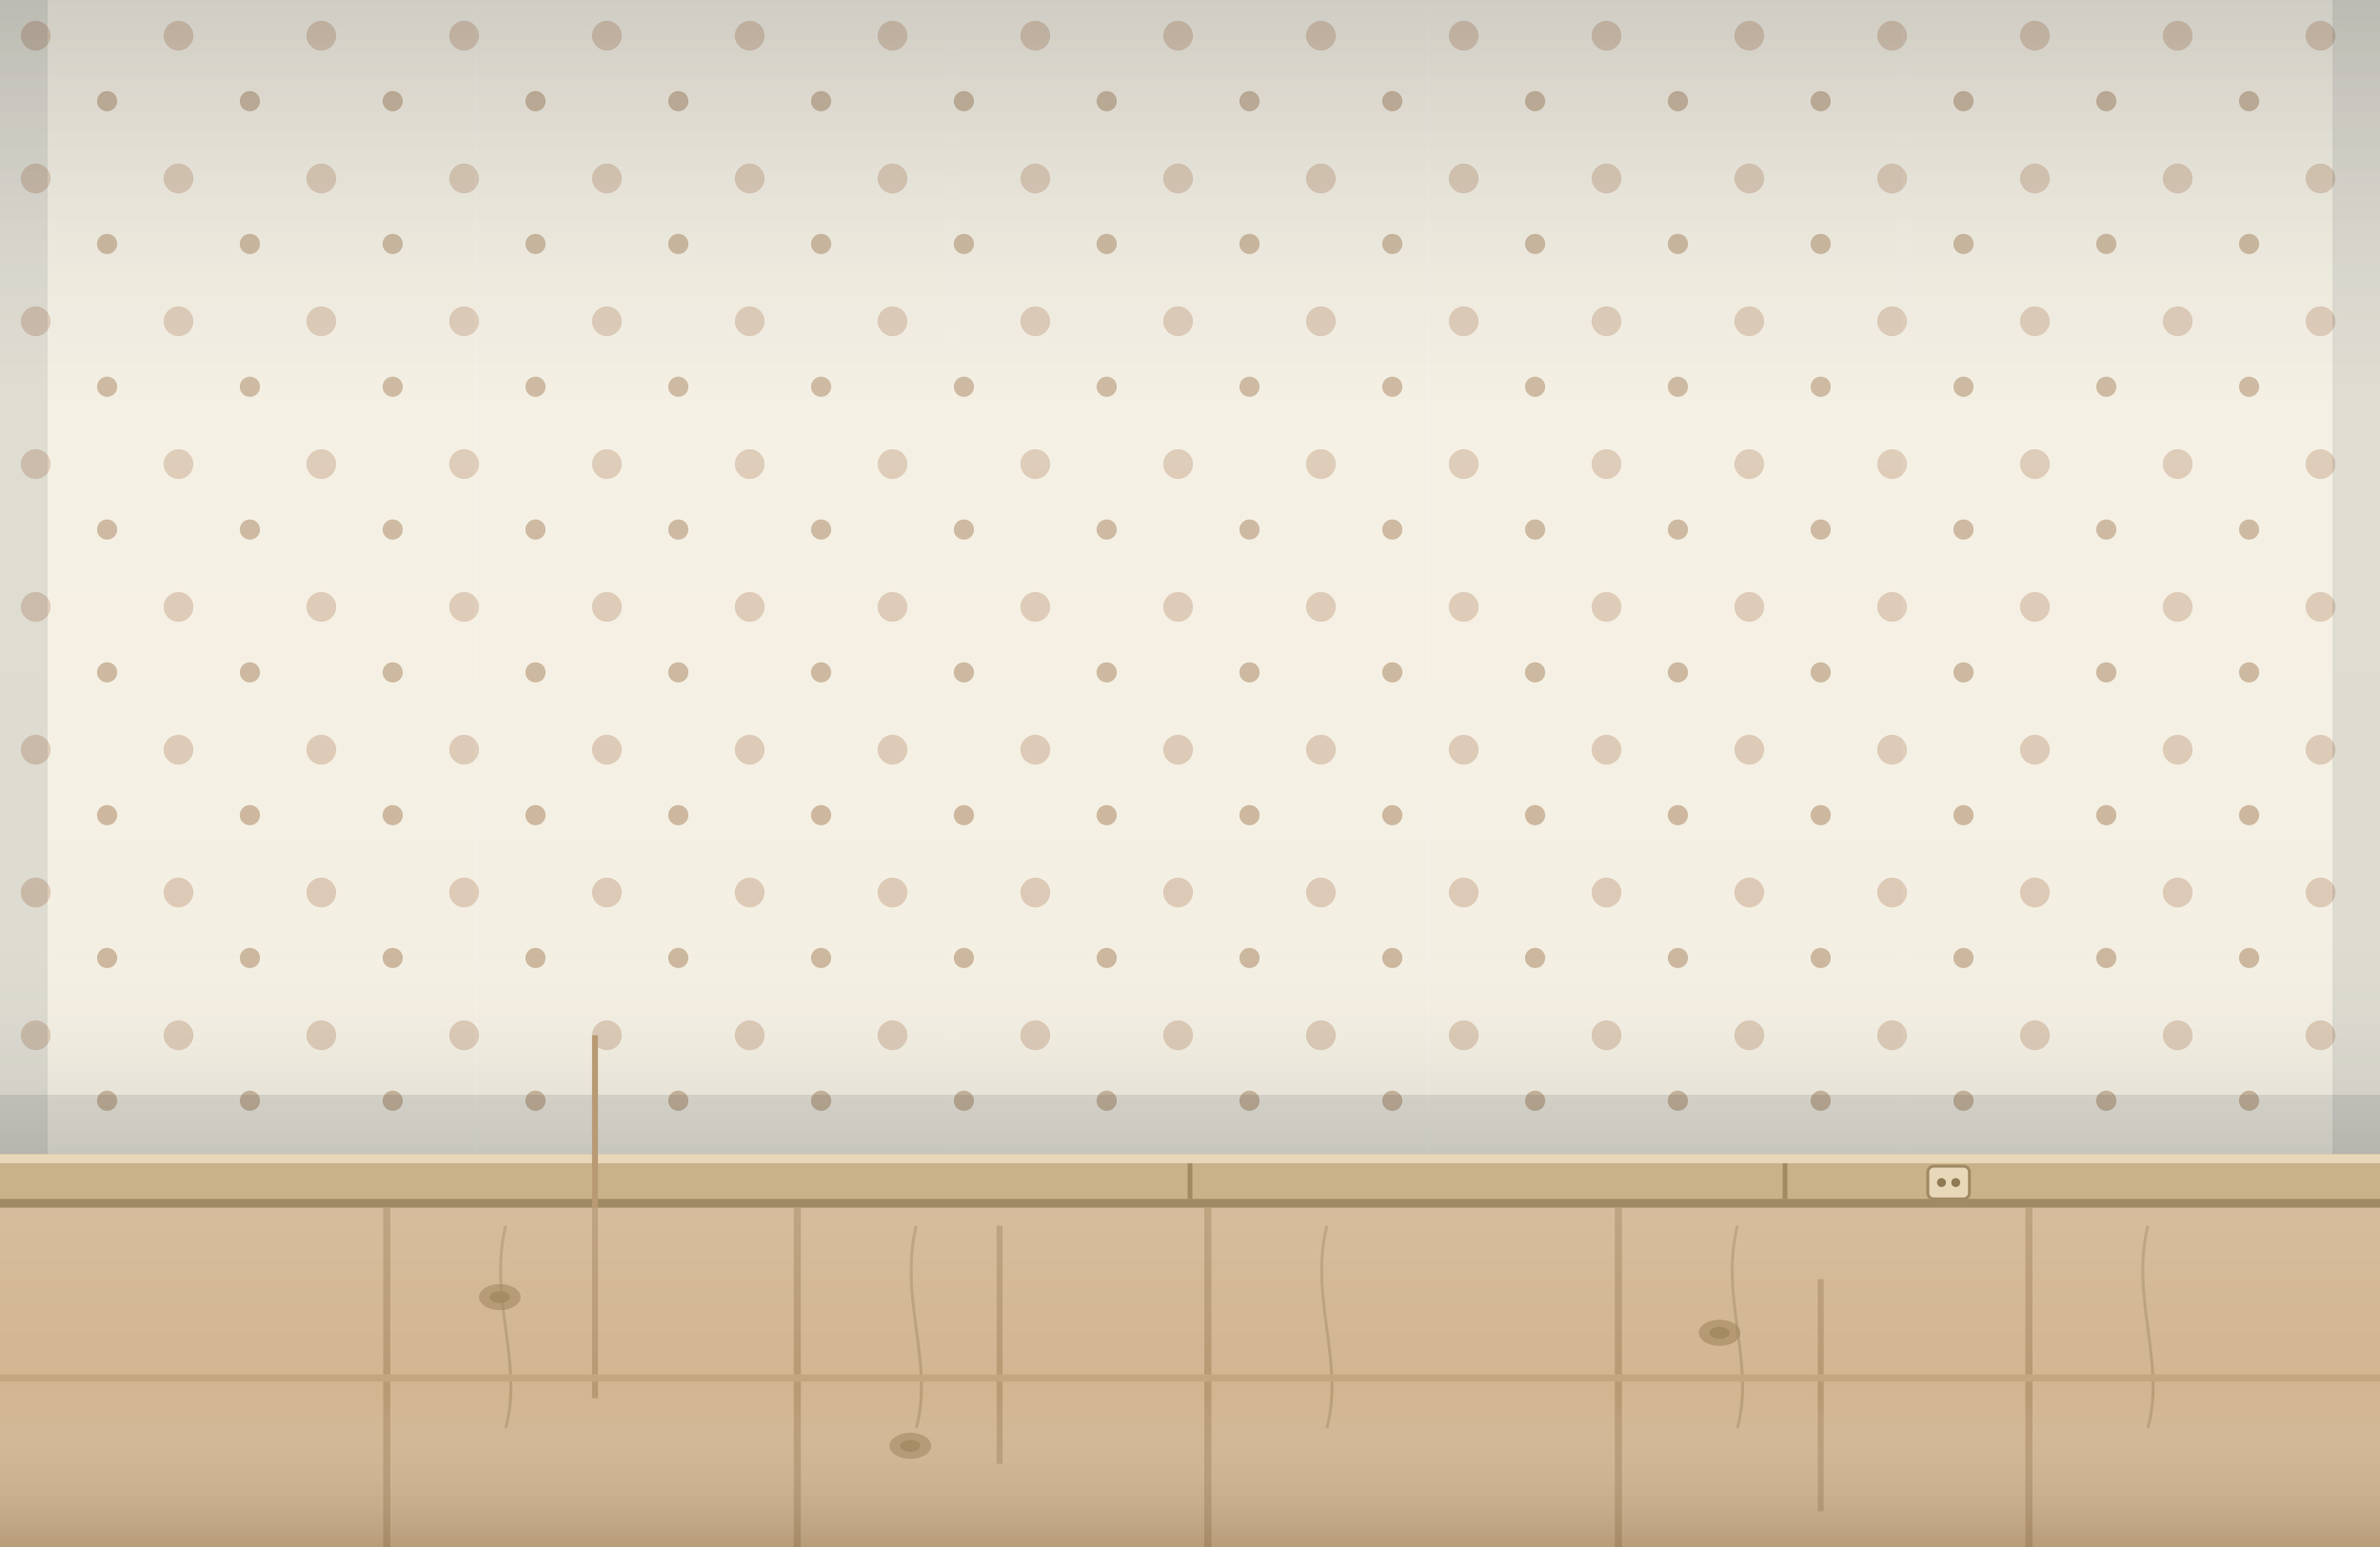
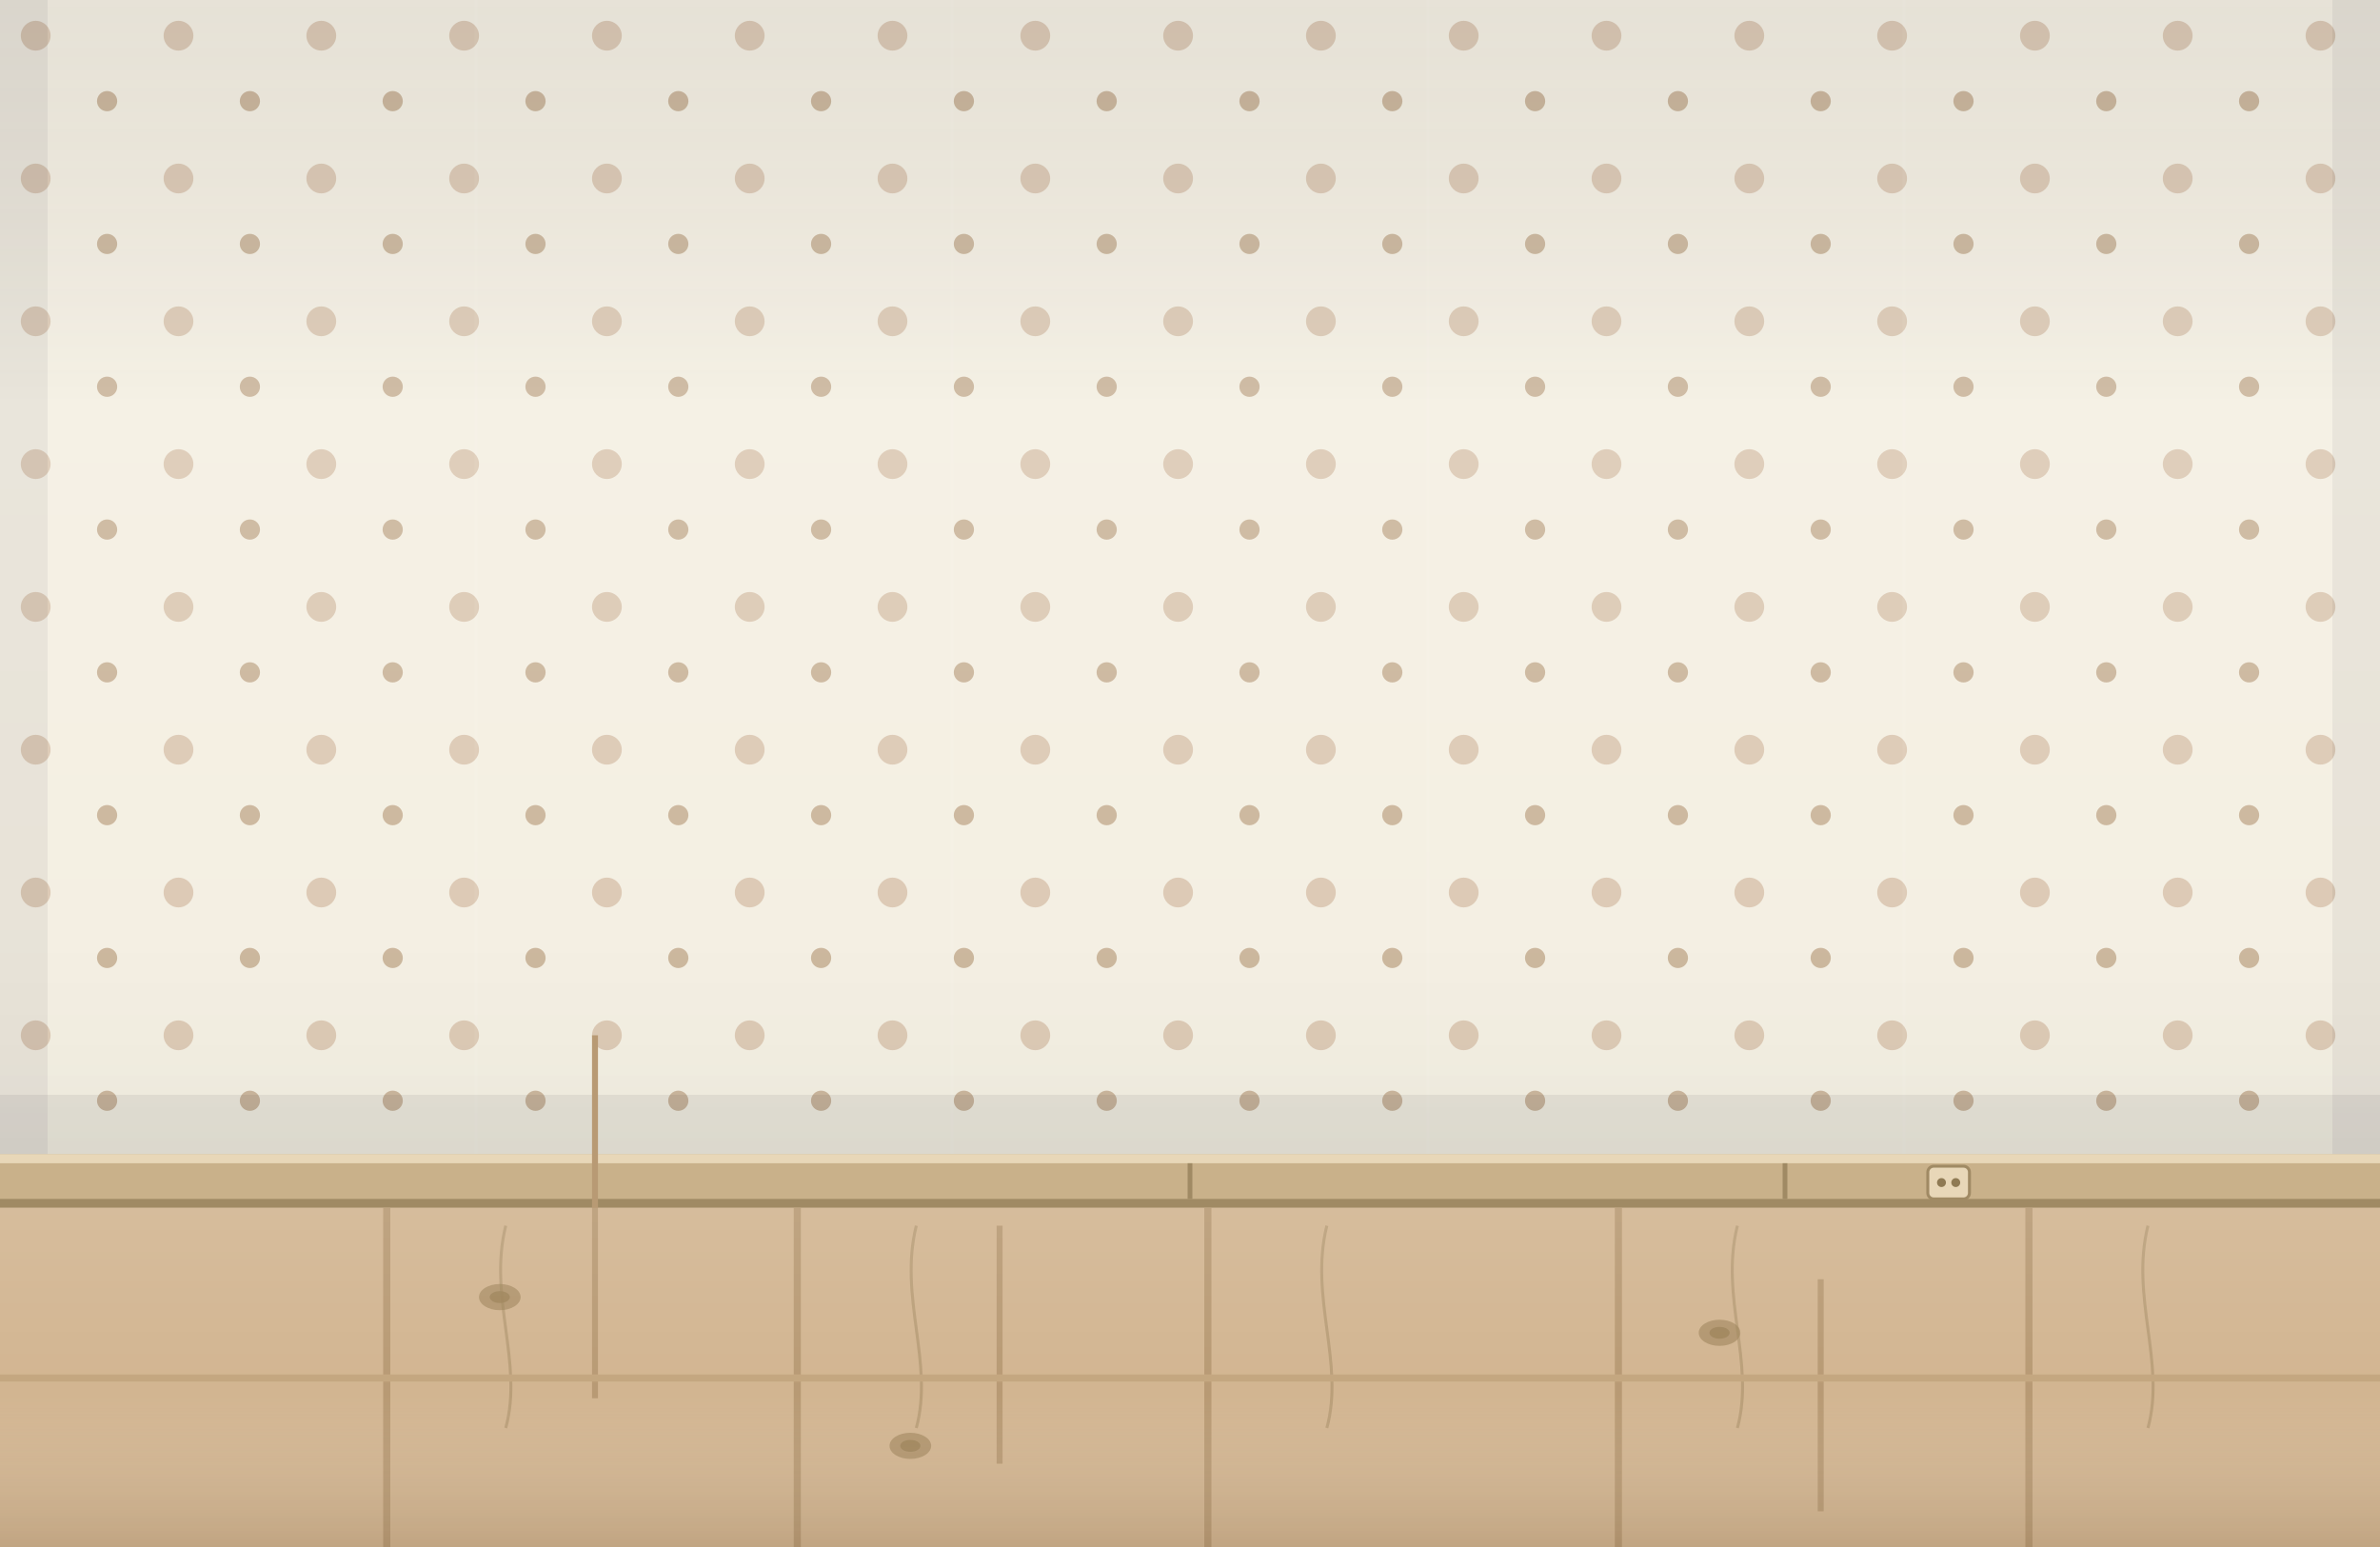
<svg xmlns="http://www.w3.org/2000/svg" viewBox="0 0 800 520" preserveAspectRatio="xMidYMid slice">
  <style>
    .st { animation: twinkle 2.6s ease-in-out infinite; }
    @keyframes twinkle { 0%, 100% { opacity: 0.25; } 50% { opacity: 1; } }
    .rain { animation: fall 1.6s linear infinite; }
    @keyframes fall { 0% { transform: translateY(-140px); } 100% { transform: translateY(0); } }
    .pt { animation: petal 8s linear infinite; }
    .pt.p2 { animation-duration: 10s; animation-delay: 2.6s; }
    .pt.p3 { animation-duration: 9s; animation-delay: 5s; }
    @keyframes petal { 0% { transform: translate(0, -20px) rotate(0deg); opacity: 0; } 12% { opacity: 1; } 88% { opacity: 1; } 100% { transform: translate(-60px, 420px) rotate(300deg); opacity: 0; } }
    .mist1 { animation: mbreath 9s ease-in-out infinite alternate; }
    .mist2 { animation: mbreath 12s ease-in-out infinite alternate; animation-delay: 2s; }
    @keyframes mbreath { 0% { opacity: 0.5; } 100% { opacity: 0.85; } }
  </style>
  <defs>
    <pattern id="wp" width="48" height="48" patternUnits="userSpaceOnUse">
      <rect width="48" height="48" fill="#f4efe2" />
      <circle cx="12" cy="12" r="5" fill="#dcc9b4" />
      <circle cx="36" cy="34" r="3.4" fill="#cbb69c" />
    </pattern>
    <linearGradient id="wallGlow" x1="0" y1="0" x2="0" y2="1">
-       <stop offset="0" stop-color="#0a1420" stop-opacity="0.16" />
-       <stop offset="0.35" stop-color="#ffffff" stop-opacity="0.07" />
+       <stop offset="0" stop-color="#0a1420" stop-opacity="0.06" />
+       <stop offset="0.35" stop-color="#ffffff" stop-opacity="0.10" />
      <stop offset="0.8" stop-color="#ffffff" stop-opacity="0.02" />
-       <stop offset="1" stop-color="#0a1420" stop-opacity="0.12" />
+       <stop offset="1" stop-color="#0a1420" stop-opacity="0.05" />
    </linearGradient>
    <linearGradient id="floorShade" x1="0" y1="0" x2="0" y2="1">
      <stop offset="0" stop-color="#ffffff" stop-opacity="0.1" />
      <stop offset="0.55" stop-color="#ffffff" stop-opacity="0" />
-       <stop offset="1" stop-color="#7c6244" stop-opacity="0.3" />
+       <stop offset="1" stop-color="#7c6244" stop-opacity="0.2" />
    </linearGradient>
  </defs>
  <rect width="800" height="395" fill="url(#wp)" />
  <line x1="160" y1="0" x2="160" y2="388" stroke="#ffffff" stroke-width="1" opacity="0.06" />
  <line x1="320" y1="0" x2="320" y2="388" stroke="#ffffff" stroke-width="1" opacity="0.06" />
  <line x1="480" y1="0" x2="480" y2="388" stroke="#ffffff" stroke-width="1" opacity="0.06" />
  <line x1="640" y1="0" x2="640" y2="388" stroke="#ffffff" stroke-width="1" opacity="0.06" />
-   <rect width="16" height="388" fill="#0a1420" opacity="0.10" />
-   <rect x="784" width="16" height="388" fill="#0a1420" opacity="0.10" />
+   <rect width="16" height="388" fill="#0a1420" opacity="0.06" />
+   <rect x="784" width="16" height="388" fill="#0a1420" opacity="0.06" />
  <rect width="800" height="395" fill="url(#wallGlow)" />
-   <rect y="368" width="800" height="20" fill="#0a1420" opacity="0.10" />
+   <rect y="368" width="800" height="20" fill="#0a1420" opacity="0.07" />
  <rect y="388" width="800" height="18" fill="#c9b18a" />
  <rect y="388" width="800" height="3" fill="#e8d7b8" />
  <line x1="200" y1="391" x2="200" y2="403" stroke="#a08a64" stroke-width="1.6" />
  <line x1="400" y1="391" x2="400" y2="403" stroke="#a08a64" stroke-width="1.6" />
  <line x1="600" y1="391" x2="600" y2="403" stroke="#a08a64" stroke-width="1.6" />
  <rect y="403" width="800" height="3" fill="#a08a64" />
  <g>
    <rect x="648" y="392" width="14" height="11" rx="2" fill="#e8d7b8" stroke="#a08a64" stroke-width="1" />
    <circle cx="652.6" cy="397.5" r="1.5" fill="#8f7a54" />
    <circle cx="657.4" cy="397.5" r="1.5" fill="#8f7a54" />
  </g>
  <rect y="406" width="800" height="114" fill="#d2b591" />
  <g>
    <line x1="130" y1="406" x2="130" y2="520" stroke="#b89a74" stroke-width="2.4" />
    <line x1="268" y1="406" x2="268" y2="520" stroke="#b89a74" stroke-width="2.4" />
    <line x1="406" y1="406" x2="406" y2="520" stroke="#b89a74" stroke-width="2.4" />
    <line x1="544" y1="406" x2="544" y2="520" stroke="#b89a74" stroke-width="2.4" />
    <line x1="682" y1="406" x2="682" y2="520" stroke="#b89a74" stroke-width="2.4" />
  </g>
  <g>
    <line x1="200" y1="470" x2="200" y2="348" stroke="#b89a74" stroke-width="2" />
    <line x1="336" y1="412" x2="336" y2="492" stroke="#b89a74" stroke-width="2" />
    <line x1="612" y1="430" x2="612" y2="508" stroke="#b89a74" stroke-width="2" />
  </g>
  <g>
    <path d="M170 412 C164 436 176 458 170 480" stroke="#a68c66" stroke-width="1" fill="none" opacity="0.55" />
    <path d="M308 412 C302 436 314 458 308 480" stroke="#a68c66" stroke-width="1" fill="none" opacity="0.55" />
    <path d="M446 412 C440 436 452 458 446 480" stroke="#a68c66" stroke-width="1" fill="none" opacity="0.55" />
    <path d="M584 412 C578 436 590 458 584 480" stroke="#a68c66" stroke-width="1" fill="none" opacity="0.55" />
    <path d="M722 412 C716 436 728 458 722 480" stroke="#a68c66" stroke-width="1" fill="none" opacity="0.55" />
  </g>
  <g>
    <ellipse cx="168" cy="436" rx="7" ry="4.4" fill="#9c8258" opacity="0.6" />
    <ellipse cx="168" cy="436" rx="3.4" ry="2" fill="#9c8258" opacity="0.8" />
    <ellipse cx="306" cy="486" rx="7" ry="4.4" fill="#9c8258" opacity="0.6" />
    <ellipse cx="306" cy="486" rx="3.4" ry="2" fill="#9c8258" opacity="0.8" />
    <ellipse cx="578" cy="448" rx="7" ry="4.4" fill="#9c8258" opacity="0.6" />
    <ellipse cx="578" cy="448" rx="3.4" ry="2" fill="#9c8258" opacity="0.8" />
  </g>
  <rect y="462" width="800" height="2.4" fill="#c4a67f" />
  <rect y="406" width="800" height="114" fill="url(#floorShade)" />
</svg>
